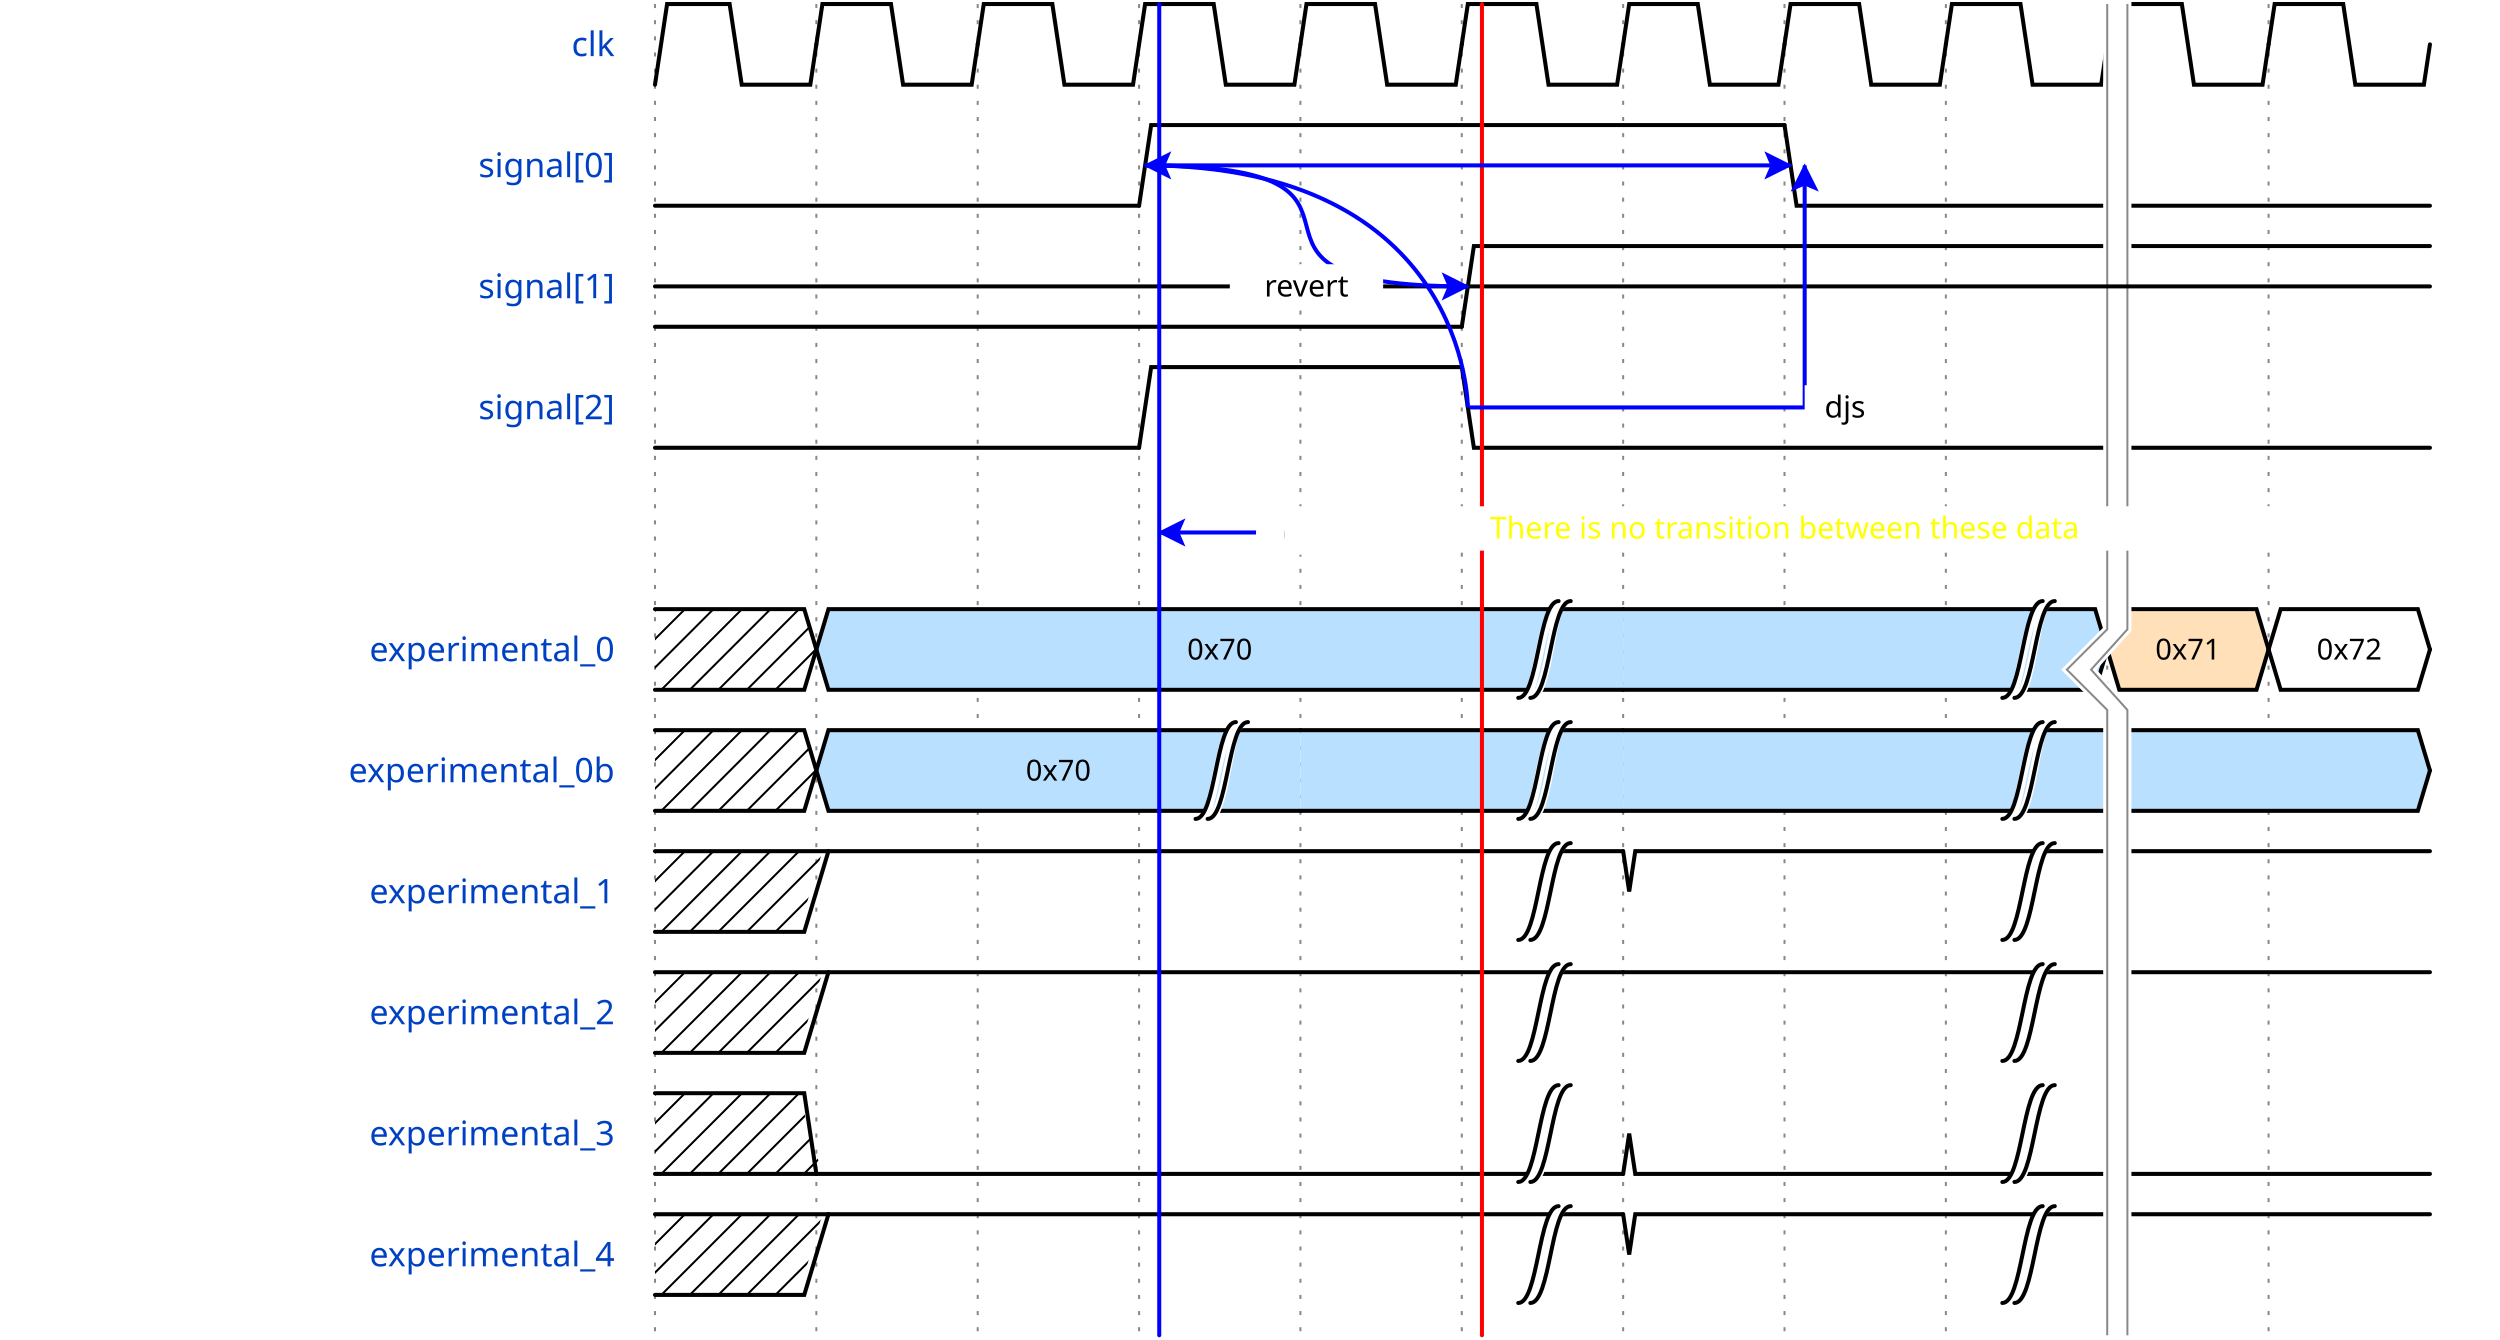
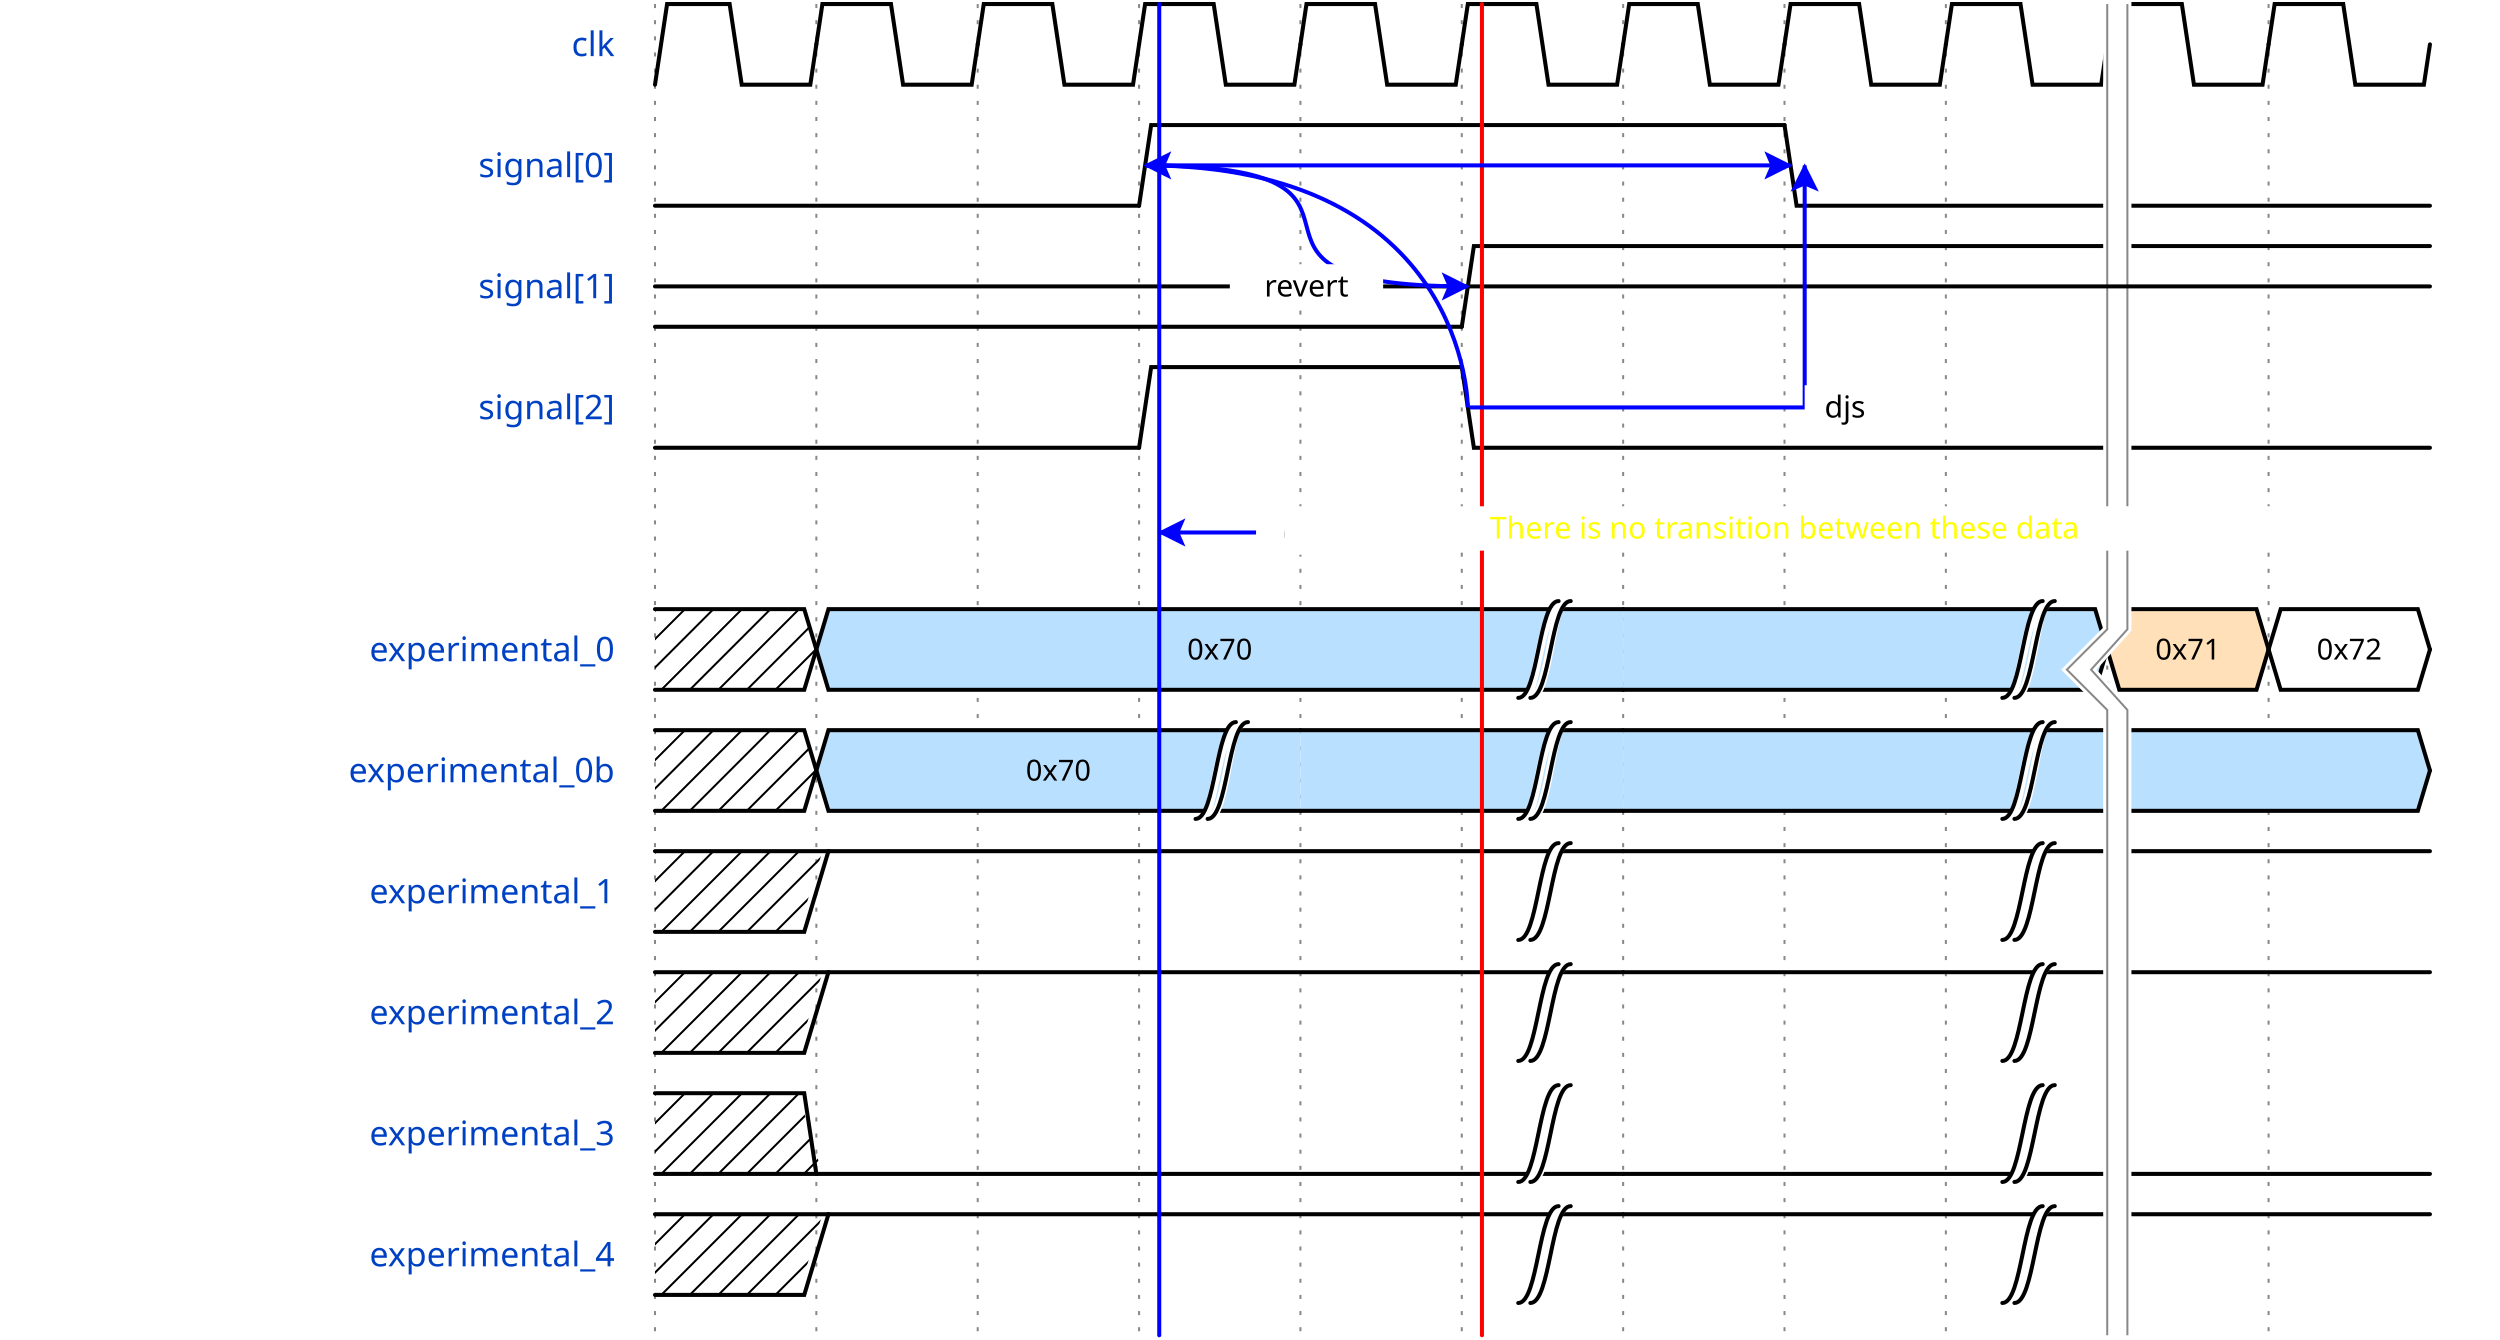
<svg xmlns="http://www.w3.org/2000/svg" width="616" height="330" viewBox="-1 -1 617 332">
  <style>
.title {fill: rgba(0, 65, 196, 255);font-weight: 500;font-size: 0.700em;font-family: Fira Mono;text-align: right;text-anchor: end;dominant-baseline: middle;alignment-baseline: central;}
.text {fill: rgba(0, 0, 0, 255);font-size: 0.900em;font-style: normal;font-variant: normal;font-weight: 500;font-stretch: normal;text-align: center;font-family: Fira Mono;}
.attr {fill: rgba(0, 0, 0, 255);font-size: 9.000px;font-style: normal;font-variant: normal;font-weight: 200;font-stretch: normal;text-align: center;font-family: Fira Mono;text-anchor: middle;dominant-baseline: middle;alignment-baseline: central;}
.path {fill: none;stroke: rgba(0, 0, 0, 255);stroke-width: 1;stroke-linecap: round;stroke-linejoin: miter;stroke-miterlimit: 4;stroke-dasharray: none;}
.stripe {fill: none;stroke: rgba(0, 0, 0, 255);stroke-width: 0.5;stroke-linecap: round;stroke-linejoin: miter;stroke-miterlimit: 4;stroke-dasharray: none;}
.data {fill: rgba(0, 0, 0, 255);font-size: 0.600em;font-style: normal;font-variant: normal;font-weight: 500;font-stretch: normal;text-align: center;font-family: Fira Mono;text-anchor: middle;dominant-baseline: middle;alignment-baseline: central;}
.arrow {fill: rgba(0, 0, 0, 255);stroke: none;}
.hide {fill: rgba(255, 255, 255, 255);stroke: rgba(255, 255, 255, 255);stroke-width: 2;}
.hatch {fill: url(#diagonalHatch);}
.s2-polygon {fill: rgba(0, 0, 0, 0);stroke: none;}
.s3-polygon {fill: rgba(255, 255, 176, 255);stroke: none;}
.s4-polygon {fill: rgba(255, 224, 185, 255);stroke: none;}
.s5-polygon {fill: rgba(185, 224, 255, 255);stroke: none;}
.tick {stroke: rgba(136, 136, 136, 255);stroke-width: 0.5;stroke-dasharray: 1, 3;}
.big_gap {stroke: rgba(136, 136, 136, 255);stroke-width: 0.5;stroke-dasharray: none;}
.edge {fill: none;stroke: rgba(0, 0, 255, 255);stroke-width: 1;}
.edge-arrow {fill: rgba(0, 0, 255, 255);stroke: none;overflow: visible;}
.edge-text {font-family: Fira Mono;font-size: 0.625em;fill: rgba(0, 0, 0, 255);filter: #solid;transform: translate(0, 2.5px);text-anchor: middle;}
.edge-background {fill: rgba(255, 255, 255, 255);stroke: rgba(255, 255, 255, 255);stroke-width: 2;}
.border {stroke-width: 1.25;stroke: rgba(0, 0, 0, 255);}
.h1 {fill: rgba(0, 0, 0, 255);font-size: 15.258px;font-weight: bold;font-family: Fira Mono;text-align: left;dominant-baseline: middle;}
.h2 {fill: rgba(0, 0, 0, 255);font-size: 12.208px;font-weight: bold;font-family: Fira Mono;text-align: left;dominant-baseline: middle;}
.h3 {fill: rgba(0, 0, 0, 255);font-size: 9.767px;font-weight: bold;font-family: Fira Mono;text-align: left;dominant-baseline: middle;}
.h4 {fill: rgba(0, 0, 0, 255);font-size: 7.817px;font-weight: bold;font-family: Fira Mono;text-align: left;dominant-baseline: middle;}
.h5 {fill: rgba(0, 0, 0, 255);font-size: 6.250px;font-weight: bold;font-family: Fira Mono;text-align: left;dominant-baseline: middle;}
.h6 {fill: rgba(0, 0, 0, 255);font-size: 5.000px;font-weight: bold;font-family: Fira Mono;text-align: left;dominant-baseline: middle;}
.reg-data {fill: rgba(0, 0, 0, 255);font-size: 0.800em;font-style: normal;font-variant: normal;font-weight: 500;font-stretch: normal;text-align: center;font-family: Fira Mono;text-anchor: middle;dominant-baseline: middle;alignment-baseline: central;}
.reg-pos {fill: rgba(0, 0, 0, 255);font-size: 0.600em;font-style: normal;font-variant: normal;font-weight: 500;font-stretch: normal;text-align: center;font-family: Fira Mono;text-anchor: middle;dominant-baseline: middle;alignment-baseline: central;}</style>
  <defs>
    <pattern id="diagonalHatch" width="5" height="5" patternTransform="rotate(45 0 0)" patternUnits="userSpaceOnUse">
      <line x1="0" y1="0" x2="0" y2="5" style="stroke:black; stroke-width:1" />
    </pattern>
    <marker id="arrow" viewBox="0 0 10 10" refX="10" refY="5" markerWidth="7" markerHeight="7" markerUnits="userSpaceOnUse" orient="auto-start-reverse" style="fill:#00F;">
      <path d="M 0 0 L 10 5 L 0 10 z" />
    </marker>
    <filter x="0" y="0" width="1" height="1" id="solid">
      <feFlood flood-color="white" />
      <feComposite in="SourceGraphic" />
    </filter>
  </defs>
  <g id="a">
    <g id="ticks_1" transform="translate(160, 0)">
      <path d="M0,0 L0,330" class="tick" style="fill: none;" />
      <path d="M40,0 L40,330" class="tick" style="fill: none;" />
      <path d="M80,0 L80,330" class="tick" style="fill: none;" />
      <path d="M120,0 L120,330" class="tick" style="fill: none;" />
      <path d="M160,0 L160,330" class="tick" style="fill: none;" />
      <path d="M200,0 L200,330" class="tick" style="fill: none;" />
      <path d="M240,0 L240,330" class="tick" style="fill: none;" />
      <path d="M280,0 L280,330" class="tick" style="fill: none;" />
      <path d="M320,0 L320,330" class="tick" style="fill: none;" />
      <path d="M360,0 L360,330" class="tick" style="fill: none;" />
      <path d="M400,0 L400,330" class="tick" style="fill: none;" />
    </g>
    <g id="clk" transform="translate(160, 0)">
      <text x="-10" y="10" class="title" style="stroke: none;">clk</text>
      <g data-symbol="p" transform="translate(0, 0)" class="s2">
        <path d="M0,20 L3,0 L18.5,0 L21.5,20 L38.5,20 L40,10" class="path" style="fill: none;" />
      </g>
      <g data-symbol="p" transform="translate(40, 0)" class="s2">
        <path d="M0,10 L1.5,0 L18.5,0 L21.5,20 L38.5,20 L40,10" class="path" style="fill: none;" />
      </g>
      <g data-symbol="p" transform="translate(80, 0)" class="s2">
        <path d="M0,10 L1.5,0 L18.5,0 L21.5,20 L38.5,20 L40,10" class="path" style="fill: none;" />
      </g>
      <g data-symbol="p" transform="translate(120, 0)" class="s2">
        <path d="M0,10 L1.5,0 L18.5,0 L21.5,20 L38.5,20 L40,10" class="path" style="fill: none;" />
      </g>
      <g data-symbol="p" transform="translate(160, 0)" class="s2">
        <path d="M0,10 L1.5,0 L18.5,0 L21.5,20 L38.5,20 L40,10" class="path" style="fill: none;" />
      </g>
      <g data-symbol="p" transform="translate(200, 0)" class="s2">
        <path d="M0,10 L1.5,0 L18.5,0 L21.5,20 L38.5,20 L40,10" class="path" style="fill: none;" />
      </g>
      <g data-symbol="p" transform="translate(240, 0)" class="s2">
        <path d="M0,10 L1.5,0 L18.5,0 L21.5,20 L38.5,20 L40,10" class="path" style="fill: none;" />
      </g>
      <g data-symbol="p" transform="translate(280, 0)" class="s2">
        <path d="M0,10 L1.5,0 L18.5,0 L21.5,20 L38.5,20 L40,10" class="path" style="fill: none;" />
      </g>
      <g data-symbol="p" transform="translate(320, 0)" class="s2">
        <path d="M0,10 L1.5,0 L18.5,0 L21.5,20 L38.5,20 L40,10" class="path" style="fill: none;" />
      </g>
      <g data-symbol="p" transform="translate(360, 0)" class="s2">
        <path d="M0,10 L1.5,0 L18.5,0 L21.5,20 L38.5,20 L40,10" class="path" style="fill: none;" />
      </g>
      <g data-symbol="p" transform="translate(400, 0)" class="s2">
        <path d="M0,10 L1.5,0 L18.5,0 L21.5,20 L38.5,20 L40,10" class="path" style="fill: none;" />
      </g>
    </g>
    <g id="signal[0]" transform="translate(160, 30)">
      <text x="-10" y="10" class="title" style="stroke: none;">signal[0]</text>
      <g data-symbol="0" transform="translate(0, 0)" class="s2">
        <path d="M0,20 L1.5,20 L3,20 L120,20" class="path" style="fill: none;" />
      </g>
      <g data-symbol="1" transform="translate(120, 0)" class="s2">
        <path d="M0,20 L1.5,10 L3,0 L160,0" class="path" style="fill: none;" />
      </g>
      <g data-symbol="0" transform="translate(280, 0)" class="s2">
        <path d="M0,0 L1.5,10 L3,20 L160,20" class="path" style="fill: none;" />
      </g>
    </g>
    <g id="signal[1]" transform="translate(160, 60)">
      <text x="-10" y="10" class="title" style="stroke: none;">signal[1]</text>
      <g data-symbol="0" transform="translate(0, 0)" class="s2">
        <path d="M0,20 L1.5,20 L3,20 L200,20" class="path" style="fill: none;" />
      </g>
      <g data-symbol="1" transform="translate(200, 0)" class="s2">
        <path d="M0,20 L1.5,10 L3,0 L240,0" class="path" style="fill: none;" />
      </g>
    </g>
    <g id="signal[2]" transform="translate(160, 90)">
      <text x="-10" y="10" class="title" style="stroke: none;">signal[2]</text>
      <g data-symbol="0" transform="translate(0, 0)" class="s2">
        <path d="M0,20 L1.5,20 L3,20 L120,20" class="path" style="fill: none;" />
      </g>
      <g data-symbol="h" transform="translate(120, 0)" class="s2">
        <path d="M0,20 L3,0 L80,0" class="path" style="fill: none;" />
      </g>
      <g data-symbol="l" transform="translate(200, 0)" class="s2">
        <path d="M0,0 L3,20 L240,20" class="path" style="fill: none;" />
      </g>
    </g>
    <g id="spacer_0" transform="translate(160, 120)">
</g>
    <g id="experimental_0" transform="translate(160, 150)">
      <text x="-10" y="10" class="title" style="stroke: none;">experimental_0</text>
      <g data-symbol="x" transform="translate(0, 0)" class="s2">
        <polygon points="0, 0 3, 0 37, 0 40, 10 37, 20 3, 20 0, 20 " class="hatch" style="" />
        <path d="M0,0 L3,0 L37,0 L40,10" class="path" style="fill: none;" />
        <path d="M0,20 L3,20 L37,20 L40,10" class="path" style="fill: none;" />
      </g>
      <g data-symbol="5" transform="translate(40, 0)" class="s5">
        <polygon points="0, 10 3, 0 200, 0 200, 0 200, 20 3, 20 0, 10 " class="s5-polygon" style="" />
        <path d="M0,10 L3,0 L197,0 L200,0" class="path" style="fill: none;" />
        <path d="M0,10 L3,20 L197,20 L200,20" class="path" style="fill: none;" />
        <text x="100" y="10" class="data" style="stroke: none;">0x70</text>
      </g>
      <g data-symbol="|" transform="translate(217, 0)" class="s2">
        <path d="M0,22 C5,22 5,-4 10,-4 L7,0 C2,0 2,24 -3,24 z" class="hide" style="fill: none;" />
        <path d="M0,22 C5,22 5,-2 10,-2" class="path" style="fill: none;" />
        <path d="M-3,22 C2,22 2,-2 7,-2" class="path" style="fill: none;" />
      </g>
      <g data-symbol="5" transform="translate(240, 0)" class="s5">
        <polygon points="0, 0 0, 0 117, 0 120, 10 117, 20 0, 20 0, 20 " class="s5-polygon" style="" />
        <path d="M0,0 L3,0 L117,0 L120,10" class="path" style="fill: none;" />
        <path d="M0,20 L3,20 L117,20 L120,10" class="path" style="fill: none;" />
      </g>
      <g data-symbol="|" transform="translate(337, 0)" class="s2">
        <path d="M0,22 C5,22 5,-4 10,-4 L7,0 C2,0 2,24 -3,24 z" class="hide" style="fill: none;" />
        <path d="M0,22 C5,22 5,-2 10,-2" class="path" style="fill: none;" />
        <path d="M-3,22 C2,22 2,-2 7,-2" class="path" style="fill: none;" />
      </g>
      <g data-symbol="4" transform="translate(360, 0)" class="s4">
        <polygon points="0, 10 3, 0 37, 0 40, 10 37, 20 3, 20 0, 10 " class="s4-polygon" style="" />
        <path d="M0,10 L3,0 L37,0 L40,10" class="path" style="fill: none;" />
        <path d="M0,10 L3,20 L37,20 L40,10" class="path" style="fill: none;" />
        <text x="20" y="10" class="data" style="stroke: none;">0x71</text>
      </g>
      <g data-symbol="=" transform="translate(400, 0)" class="s2">
        <polygon points="0, 10 3, 0 37, 0 40, 10 37, 20 3, 20 0, 10 " class="s2-polygon" style="" />
        <path d="M0,10 L3,0 L37,0 L40,10" class="path" style="fill: none;" />
        <path d="M0,10 L3,20 L37,20 L40,10" class="path" style="fill: none;" />
        <text x="20" y="10" class="data" style="stroke: none;">0x72</text>
      </g>
    </g>
    <g id="experimental_0b" transform="translate(160, 180)">
      <text x="-10" y="10" class="title" style="stroke: none;">experimental_0b</text>
      <g data-symbol="x" transform="translate(0, 0)" class="s2">
        <polygon points="0, 0 3, 0 37, 0 40, 10 37, 20 3, 20 0, 20 " class="hatch" style="" />
        <path d="M0,0 L3,0 L37,0 L40,10" class="path" style="fill: none;" />
        <path d="M0,20 L3,20 L37,20 L40,10" class="path" style="fill: none;" />
      </g>
      <g data-symbol="5" transform="translate(40, 0)" class="s5">
        <polygon points="0, 10 3, 0 120, 0 120, 0 120, 20 3, 20 0, 10 " class="s5-polygon" style="" />
        <path d="M0,10 L3,0 L117,0 L120,0" class="path" style="fill: none;" />
        <path d="M0,10 L3,20 L117,20 L120,20" class="path" style="fill: none;" />
        <text x="60" y="10" class="data" style="stroke: none;">0x70</text>
      </g>
      <g data-symbol="|" transform="translate(137, 0)" class="s2">
        <path d="M0,22 C5,22 5,-4 10,-4 L7,0 C2,0 2,24 -3,24 z" class="hide" style="fill: none;" />
        <path d="M0,22 C5,22 5,-2 10,-2" class="path" style="fill: none;" />
        <path d="M-3,22 C2,22 2,-2 7,-2" class="path" style="fill: none;" />
      </g>
      <g data-symbol="5" transform="translate(160, 0)" class="s5">
        <polygon points="0, 0 0, 0 80, 0 80, 0 80, 20 0, 20 0, 20 " class="s5-polygon" style="" />
        <path d="M0,0 L3,0 L77,0 L80,0" class="path" style="fill: none;" />
        <path d="M0,20 L3,20 L77,20 L80,20" class="path" style="fill: none;" />
      </g>
      <g data-symbol="|" transform="translate(217, 0)" class="s2">
        <path d="M0,22 C5,22 5,-4 10,-4 L7,0 C2,0 2,24 -3,24 z" class="hide" style="fill: none;" />
        <path d="M0,22 C5,22 5,-2 10,-2" class="path" style="fill: none;" />
        <path d="M-3,22 C2,22 2,-2 7,-2" class="path" style="fill: none;" />
      </g>
      <g data-symbol="5" transform="translate(240, 0)" class="s5">
        <polygon points="0, 0 0, 0 120, 0 120, 0 120, 20 0, 20 0, 20 " class="s5-polygon" style="" />
        <path d="M0,0 L3,0 L117,0 L120,0" class="path" style="fill: none;" />
        <path d="M0,20 L3,20 L117,20 L120,20" class="path" style="fill: none;" />
      </g>
      <g data-symbol="|" transform="translate(337, 0)" class="s2">
        <path d="M0,22 C5,22 5,-4 10,-4 L7,0 C2,0 2,24 -3,24 z" class="hide" style="fill: none;" />
        <path d="M0,22 C5,22 5,-2 10,-2" class="path" style="fill: none;" />
        <path d="M-3,22 C2,22 2,-2 7,-2" class="path" style="fill: none;" />
      </g>
      <g data-symbol="5" transform="translate(360, 0)" class="s5">
        <polygon points="0, 0 0, 0 77, 0 80, 10 77, 20 0, 20 0, 20 " class="s5-polygon" style="" />
        <path d="M0,0 L3,0 L77,0 L80,10" class="path" style="fill: none;" />
        <path d="M0,20 L3,20 L77,20 L80,10" class="path" style="fill: none;" />
      </g>
    </g>
    <g id="experimental_1" transform="translate(160, 210)">
      <text x="-10" y="10" class="title" style="stroke: none;">experimental_1</text>
      <g data-symbol="x" transform="translate(0, 0)" class="s2">
        <polygon points="0, 0 3, 0 35.5, 0 41.5, 0 35.5, 20 37, 20 3, 20 0, 20 " class="hatch" style="" />
        <path d="M0,0 L3,0 L37,0 L43,0" class="path" style="fill: none;" />
        <path d="M0,20 L3,20 L37,20 L43,0" class="path" style="fill: none;" />
      </g>
      <g data-symbol="1" transform="translate(40, 0)" class="s2">
        <path d="M3,0 L3,0 L200,0" class="path" style="fill: none;" />
      </g>
      <g data-symbol="|" transform="translate(217, 0)" class="s2">
        <path d="M0,22 C5,22 5,-4 10,-4 L7,0 C2,0 2,24 -3,24 z" class="hide" style="fill: none;" />
        <path d="M0,22 C5,22 5,-2 10,-2" class="path" style="fill: none;" />
        <path d="M-3,22 C2,22 2,-2 7,-2" class="path" style="fill: none;" />
      </g>
      <g data-symbol="1" transform="translate(240, 0)" class="s2">
-         <path d="M0,0 L1.5,10 L3,0 L120,0" class="path" style="fill: none;" />
+         <path d="M0,0 L3,0 L120,0" class="path" style="fill: none;" />
      </g>
      <g data-symbol="|" transform="translate(337, 0)" class="s2">
        <path d="M0,22 C5,22 5,-4 10,-4 L7,0 C2,0 2,24 -3,24 z" class="hide" style="fill: none;" />
        <path d="M0,22 C5,22 5,-2 10,-2" class="path" style="fill: none;" />
        <path d="M-3,22 C2,22 2,-2 7,-2" class="path" style="fill: none;" />
      </g>
      <g data-symbol="1" transform="translate(360, 0)" class="s2">
-         <path d="M0,0 L1.5,10 L3,0 L80,0" class="path" style="fill: none;" />
+         <path d="M0,0 L3,0 L80,0" class="path" style="fill: none;" />
      </g>
    </g>
    <g id="experimental_2" transform="translate(160, 240)">
      <text x="-10" y="10" class="title" style="stroke: none;">experimental_2</text>
      <g data-symbol="x" transform="translate(0, 0)" class="s2">
        <polygon points="0, 0 3, 0 35.5, 0 41.5, 0 35.5, 20 37, 20 3, 20 0, 20 " class="hatch" style="" />
        <path d="M0,0 L3,0 L37,0 L43,0" class="path" style="fill: none;" />
        <path d="M0,20 L3,20 L37,20 L43,0" class="path" style="fill: none;" />
      </g>
      <g data-symbol="h" transform="translate(40, 0)" class="s2">
        <path d="M3,0 L200,0" class="path" style="fill: none;" />
      </g>
      <g data-symbol="|" transform="translate(217, 0)" class="s2">
        <path d="M0,22 C5,22 5,-4 10,-4 L7,0 C2,0 2,24 -3,24 z" class="hide" style="fill: none;" />
        <path d="M0,22 C5,22 5,-2 10,-2" class="path" style="fill: none;" />
        <path d="M-3,22 C2,22 2,-2 7,-2" class="path" style="fill: none;" />
      </g>
      <g data-symbol="h" transform="translate(240, 0)" class="s2">
-         <path d="M0,0 L0,0 L120,0" class="path" style="fill: none;" />
+         <path d="M0,0 L120,0" class="path" style="fill: none;" />
      </g>
      <g data-symbol="|" transform="translate(337, 0)" class="s2">
        <path d="M0,22 C5,22 5,-4 10,-4 L7,0 C2,0 2,24 -3,24 z" class="hide" style="fill: none;" />
        <path d="M0,22 C5,22 5,-2 10,-2" class="path" style="fill: none;" />
        <path d="M-3,22 C2,22 2,-2 7,-2" class="path" style="fill: none;" />
      </g>
      <g data-symbol="h" transform="translate(360, 0)" class="s2">
-         <path d="M0,0 L0,0 L80,0" class="path" style="fill: none;" />
+         <path d="M0,0 L80,0" class="path" style="fill: none;" />
      </g>
    </g>
    <g id="experimental_3" transform="translate(160, 270)">
      <text x="-10" y="10" class="title" style="stroke: none;">experimental_3</text>
      <g data-symbol="x" transform="translate(0, 0)" class="s2">
        <polygon points="0, 0 3, 0 35.5, 0 41.5, 20 35.5, 20 37, 20 3, 20 0, 20 " class="hatch" style="" />
        <path d="M0,0 L3,0 L37,0 L40,20" class="path" style="fill: none;" />
        <path d="M0,20 L3,20 L37,20 L40,20" class="path" style="fill: none;" />
      </g>
      <g data-symbol="0" transform="translate(40, 0)" class="s2">
        <path d="M0,20 L3,20 L200,20" class="path" style="fill: none;" />
      </g>
      <g data-symbol="|" transform="translate(217, 0)" class="s2">
        <path d="M0,22 C5,22 5,-4 10,-4 L7,0 C2,0 2,24 -3,24 z" class="hide" style="fill: none;" />
        <path d="M0,22 C5,22 5,-2 10,-2" class="path" style="fill: none;" />
        <path d="M-3,22 C2,22 2,-2 7,-2" class="path" style="fill: none;" />
      </g>
      <g data-symbol="0" transform="translate(240, 0)" class="s2">
-         <path d="M0,20 L1.5,10 L3,20 L120,20" class="path" style="fill: none;" />
+         <path d="M0,20 L3,20 L120,20" class="path" style="fill: none;" />
      </g>
      <g data-symbol="|" transform="translate(337, 0)" class="s2">
        <path d="M0,22 C5,22 5,-4 10,-4 L7,0 C2,0 2,24 -3,24 z" class="hide" style="fill: none;" />
        <path d="M0,22 C5,22 5,-2 10,-2" class="path" style="fill: none;" />
        <path d="M-3,22 C2,22 2,-2 7,-2" class="path" style="fill: none;" />
      </g>
      <g data-symbol="0" transform="translate(360, 0)" class="s2">
-         <path d="M0,20 L1.5,10 L3,20 L80,20" class="path" style="fill: none;" />
+         <path d="M0,20 L3,20 L80,20" class="path" style="fill: none;" />
      </g>
    </g>
    <g id="experimental_4" transform="translate(160, 300)">
      <text x="-10" y="10" class="title" style="stroke: none;">experimental_4</text>
      <g data-symbol="x" transform="translate(0, 0)" class="s2">
        <polygon points="0, 0 3, 0 35.5, 0 41.5, 0 35.5, 20 37, 20 3, 20 0, 20 " class="hatch" style="" />
        <path d="M0,0 L3,0 L37,0 L43,0" class="path" style="fill: none;" />
        <path d="M0,20 L3,20 L37,20 L43,0" class="path" style="fill: none;" />
      </g>
      <g data-symbol="1" transform="translate(40, 0)" class="s2">
        <path d="M3,0 L3,0 L200,0" class="path" style="fill: none;" />
      </g>
      <g data-symbol="|" transform="translate(217, 0)" class="s2">
        <path d="M0,22 C5,22 5,-4 10,-4 L7,0 C2,0 2,24 -3,24 z" class="hide" style="fill: none;" />
        <path d="M0,22 C5,22 5,-2 10,-2" class="path" style="fill: none;" />
        <path d="M-3,22 C2,22 2,-2 7,-2" class="path" style="fill: none;" />
      </g>
      <g data-symbol="1" transform="translate(240, 0)" class="s2">
-         <path d="M0,0 L1.5,10 L3,0 L120,0" class="path" style="fill: none;" />
+         <path d="M0,0 L3,0 L120,0" class="path" style="fill: none;" />
      </g>
      <g data-symbol="|" transform="translate(337, 0)" class="s2">
        <path d="M0,22 C5,22 5,-4 10,-4 L7,0 C2,0 2,24 -3,24 z" class="hide" style="fill: none;" />
        <path d="M0,22 C5,22 5,-2 10,-2" class="path" style="fill: none;" />
        <path d="M-3,22 C2,22 2,-2 7,-2" class="path" style="fill: none;" />
      </g>
      <g data-symbol="1" transform="translate(360, 0)" class="s2">
-         <path d="M0,0 L1.5,10 L3,0 L80,0" class="path" style="fill: none;" />
+         <path d="M0,0 L3,0 L80,0" class="path" style="fill: none;" />
      </g>
    </g>
  </g>
  <polygon points="525, 0 525, 155 516, 165 525, 175 525, 330 520, 330 520, 175 510, 165 520, 155 520, 0 " class="hide" style="" />
  <path d="M520,0 L520,155 L510,165 L520,175 L520,330" class="big_gap" style="fill: none;" />
  <path d="M525,0 L525,155 L516,165 L525,175 L525,330" class="big_gap" style="fill: none;" />
  <path d="M160,70 L600,70" class="path" style="fill: none;" />
  <path d="M285,0 L285,330" class="path" style="stroke: rgba(0, 0, 255, 127);fill: none;" />
  <path d="M365,0 L365,330" class="path" style="stroke: rgba(255, 0, 0, 127);fill: none;" />
  <path d="M281.5,40 C353.5,40 289.5,70 361.5,70" class="edge" style="fill: none;" />
  <path d="M-3.5 -3.5 L0 3.5 L3.5 -3.5 L0 -2 L-3.5 -3.5" transform="translate(358.5, 70) rotate(-90, 0, 0)" class="edge-arrow" style="" />
  <path d="M362,100 L445,100 445,40" class="edge" style="fill: none;" />
  <path d="M-3.5 -3.5 L0 3.5 L3.5 -3.5 L0 -2 L-3.5 -3.5" transform="translate(445, 43) rotate(-180, 0, 0)" class="edge-arrow" style="" />
  <polygon points="0, 0 0, 9 18, 9 18, 0 0, 0 " class="edge-background" style="" transform="translate(446, 95.5)" />
  <text x="455" y="100" class="edge-text" style="stroke: none;">djs</text>
  <path d="M285,131 L365,131" class="edge" style="fill: none;" />
  <path d="M-3.5 -3.5 L0 3.5 L3.5 -3.5 L0 -2 L-3.5 -3.5" transform="translate(288, 131) rotate(90.00015, 0, 0)" class="edge-arrow" style="" />
  <path d="M-3.5 -3.5 L0 3.5 L3.5 -3.5 L0 -2 L-3.5 -3.5" transform="translate(362, 131) rotate(-90, 0, 0)" class="edge-arrow" style="" />
  <polygon points="0, 0 0, 9 30, 9 30, 0 0, 0 " class="edge-background" style="" transform="translate(310, 126.5)" />
  <text x="325" y="131" class="edge-text" style="stroke: none;">delay</text>
  <polygon points="0, 0 0, 9 246, 9 246, 0 0, 0 " class="edge-background" style="" transform="translate(317, 125.5)" />
  <text x="440" y="130" class="edge-text" style="fill: rgba(255, 255, 0, 255);stroke: none;">There is no transition between these data</text>
  <path d="M281.5,40 L441.5,40" class="edge" style="fill: none;" />
  <path d="M-3.5 -3.5 L0 3.5 L3.5 -3.5 L0 -2 L-3.5 -3.5" transform="translate(438.5, 40) rotate(-90, 0, 0)" class="edge-arrow" style="" />
  <path d="M361.5,100 C361.5,100 361.5,40 281.5,40" class="edge" style="fill: none;" />
  <path d="M-3.5 -3.5 L0 3.5 L3.5 -3.5 L0 -2 L-3.5 -3.5" transform="translate(284.5, 40) rotate(90.00015, 0, 0)" class="edge-arrow" style="" />
  <polygon points="0, 0 0, 9 36, 9 36, 0 0, 0 " class="edge-background" style="" transform="translate(303.5, 65.5)" />
  <text x="321.5" y="70" class="edge-text" style="stroke: none;">revert</text>
</svg>
